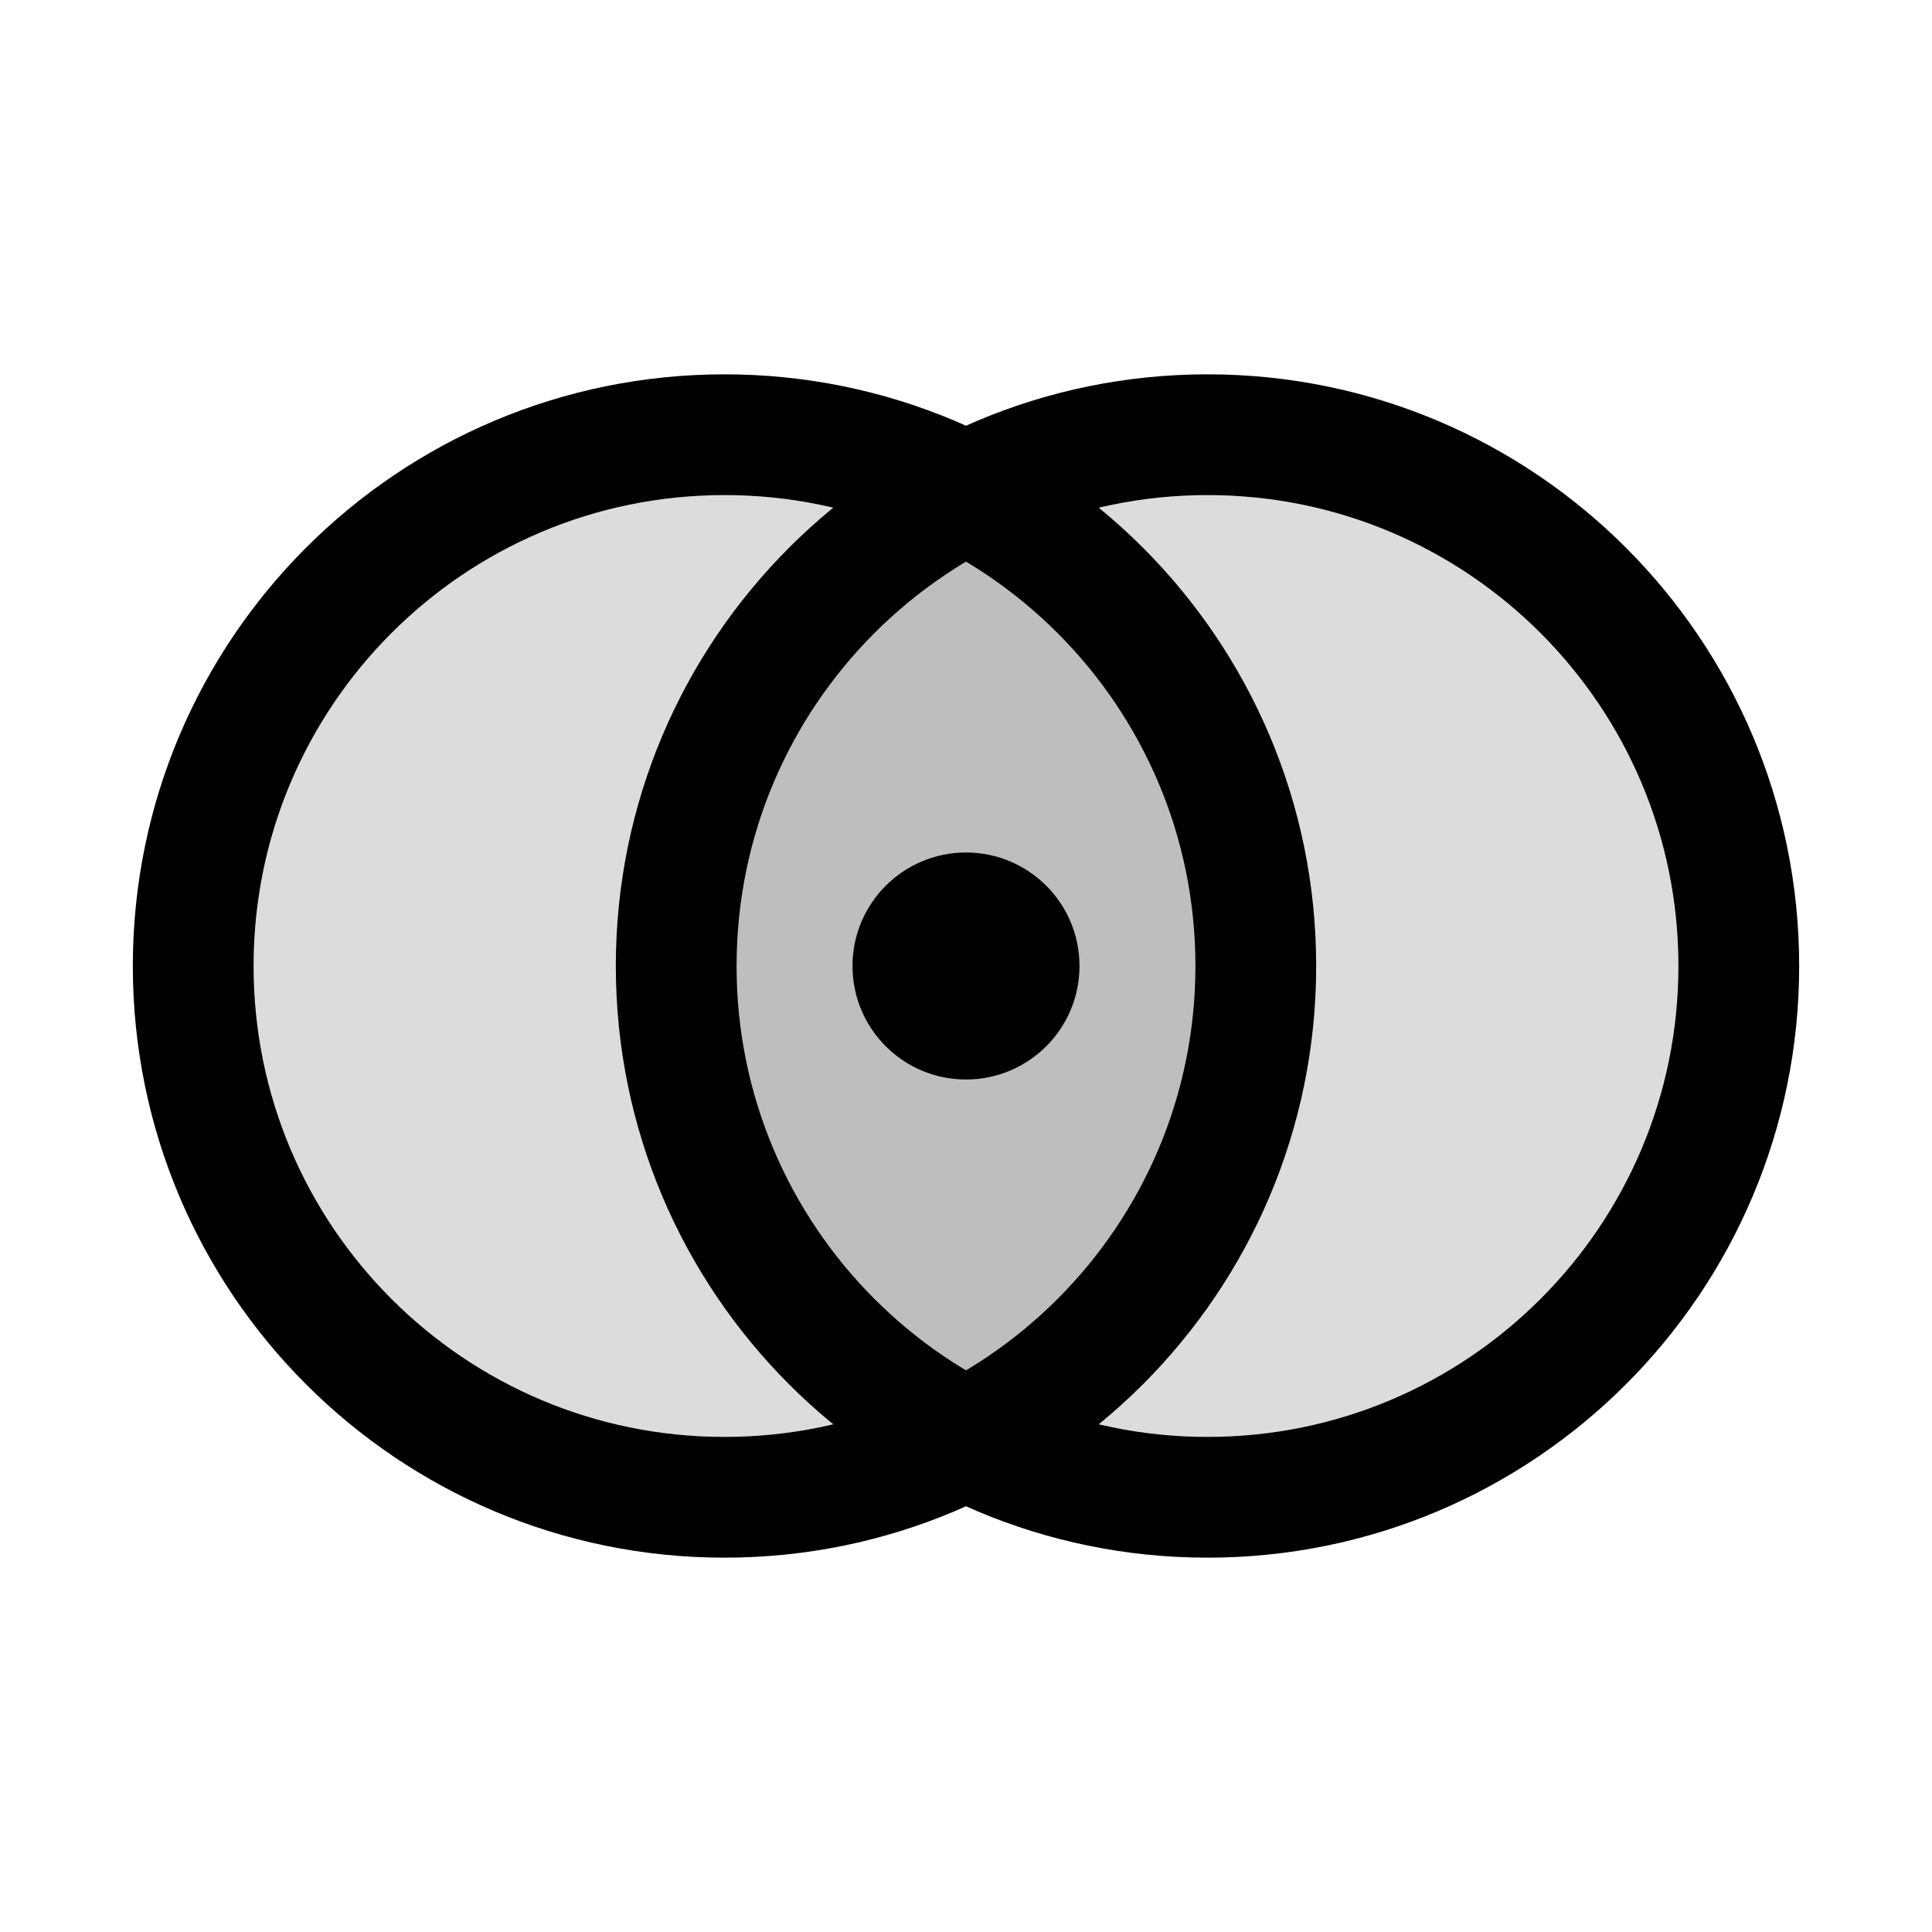
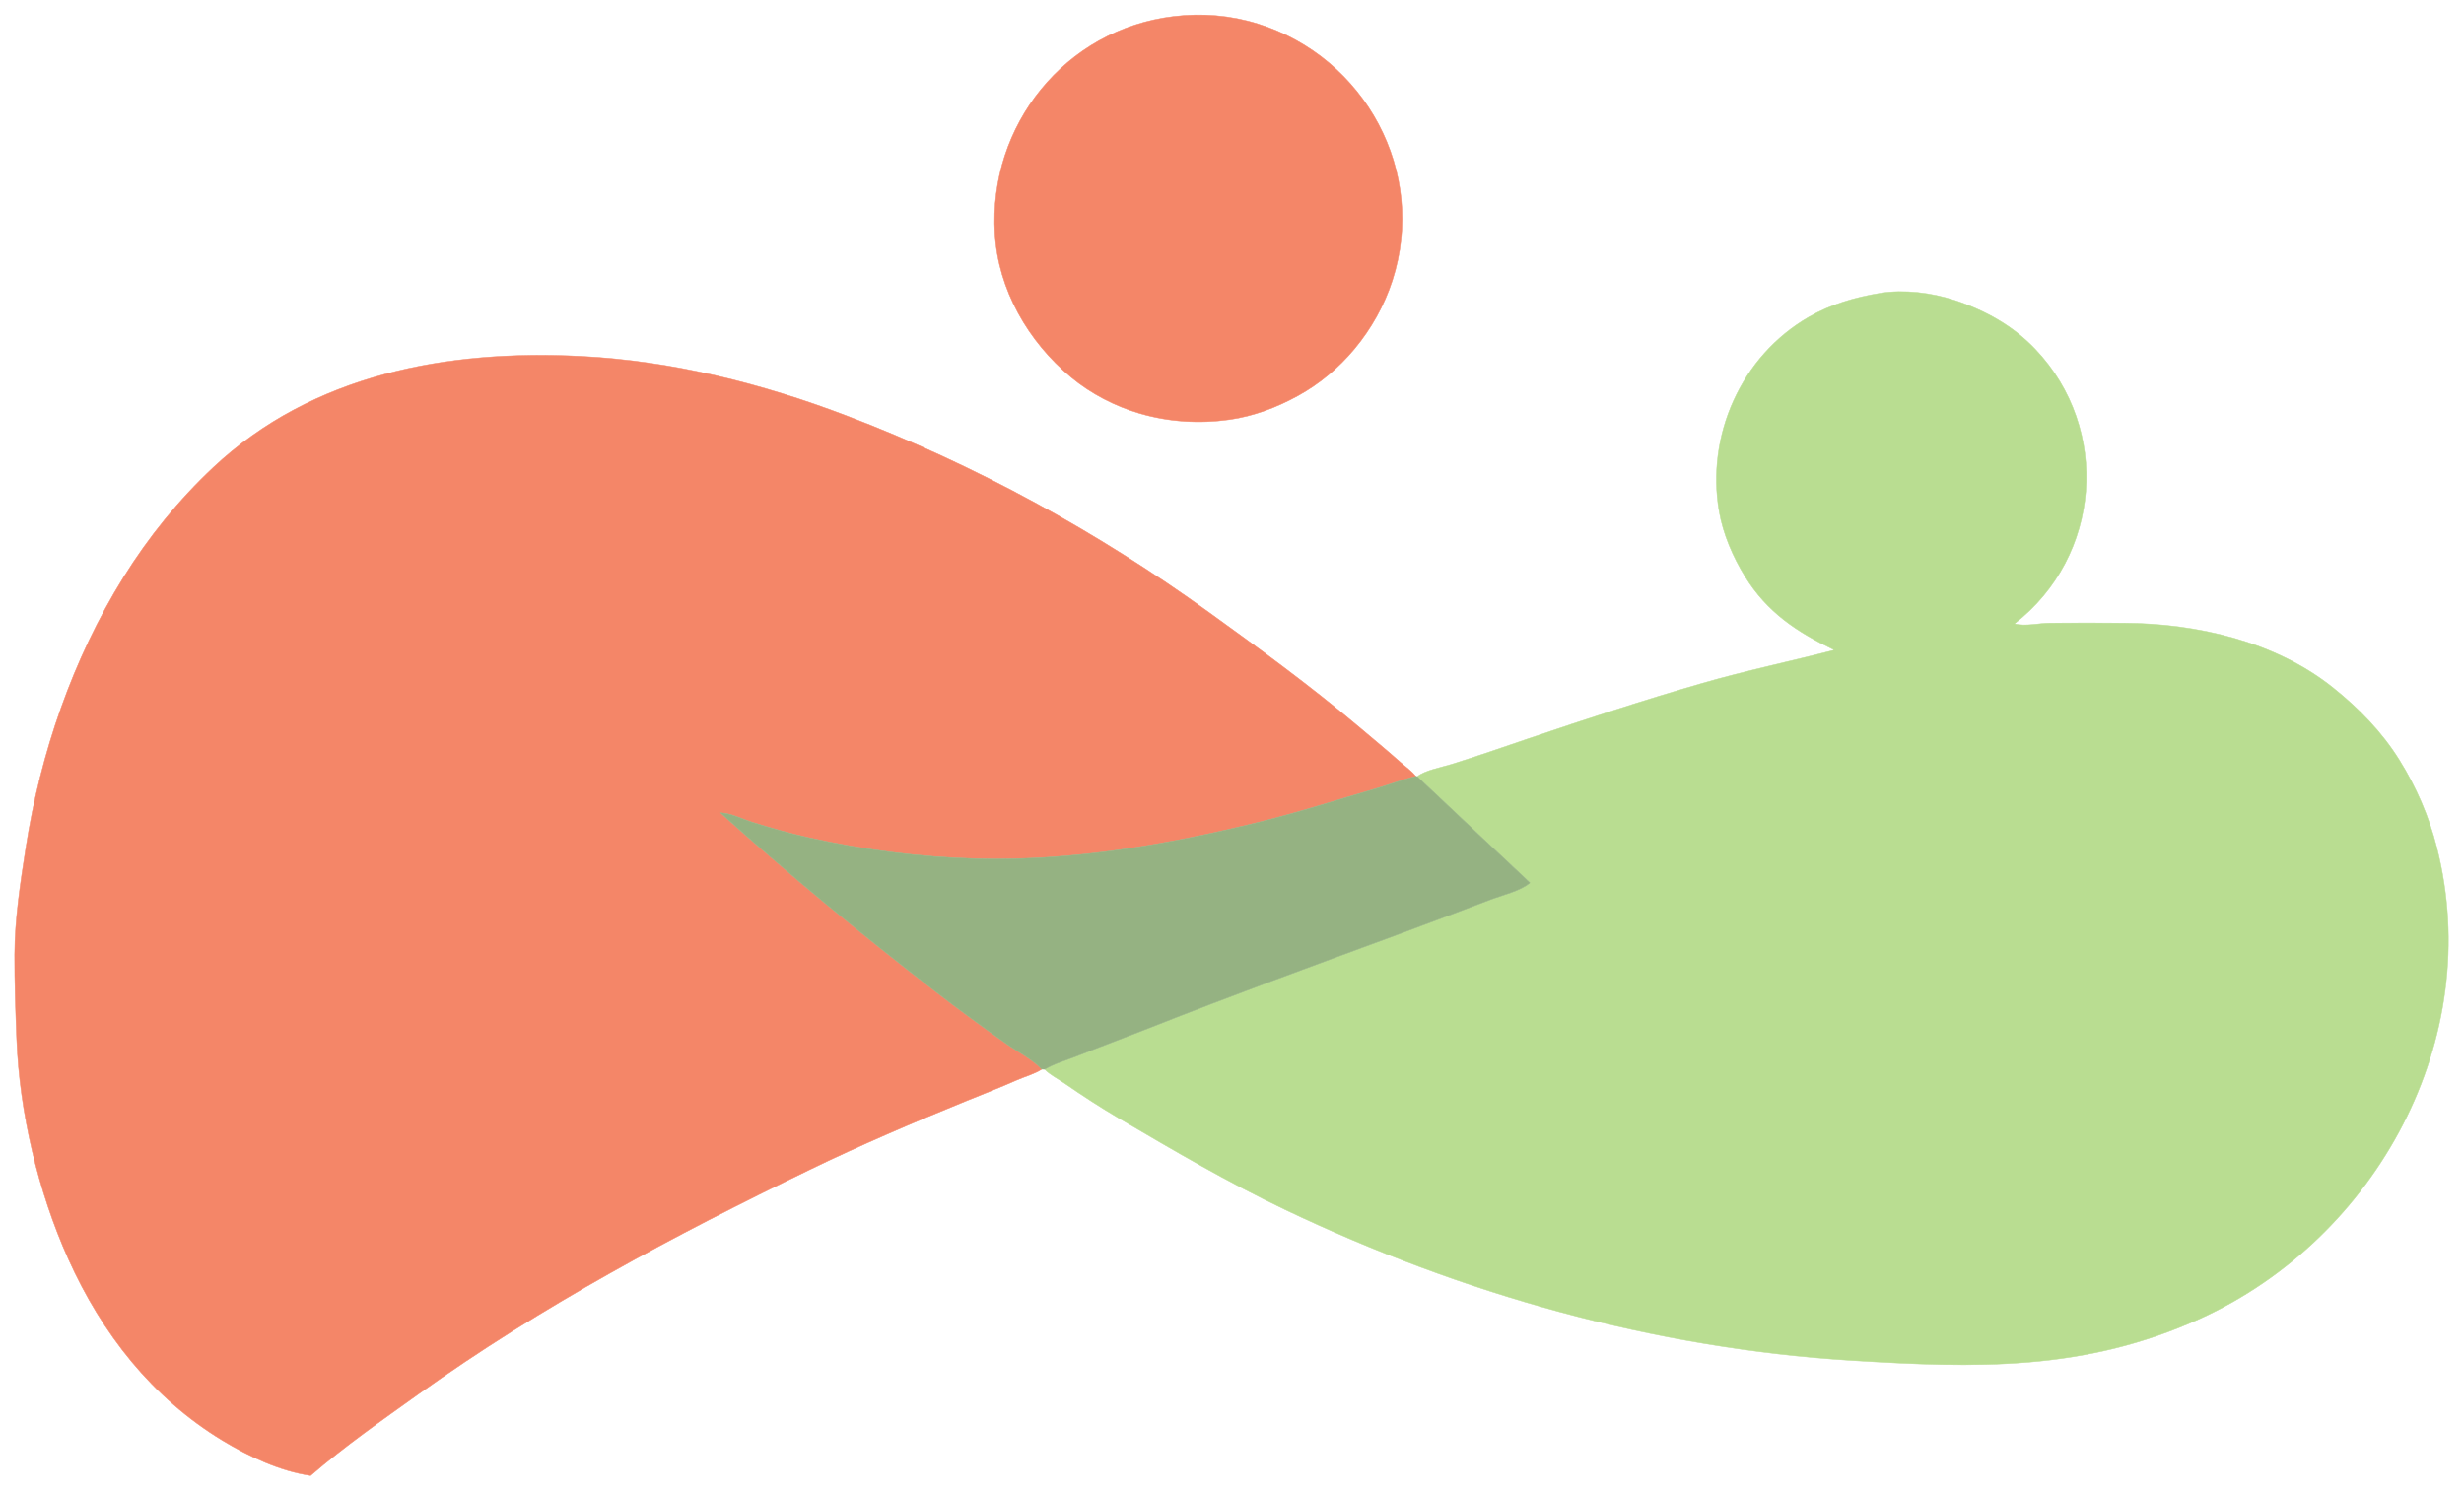
- <svg xmlns="http://www.w3.org/2000/svg" viewBox="0 0 40 40" fill="none" aria-hidden="true">
-   <circle cx="15" cy="20" r="11" fill="currentColor" opacity="0.14" />
-   <circle cx="25" cy="20" r="11" fill="currentColor" opacity="0.14" />
-   <circle cx="15" cy="20" r="11" stroke="currentColor" stroke-width="2.5" stroke-linecap="round" />
-   <circle cx="25" cy="20" r="11" stroke="currentColor" stroke-width="2.5" stroke-linecap="round" />
-   <circle cx="20" cy="20" r="2.35" fill="currentColor" />
+ <svg xmlns="http://www.w3.org/2000/svg" viewBox="0 0 1320 799" width="1320" height="799">
+   <path d="M628.78 8.8C643.97 6.96 659.21 8.2 673.84 12.78C731.33 30.79 764.69 92.16 745.91 150.26C741.59 163.62 734.55 176.18 725.57 186.95C717.12 197.08 706.87 205.68 695.3 212.03C683.83 218.32 671.57 222.97 658.57 224.81C642.55 227.07 626.22 226.06 610.69 221.53C597.45 217.67 584.34 210.9 573.74 202.05C550.86 182.94 534.81 155.38 532.99 125.16C529.49 67.03 570.62 15.81 628.78 8.8ZM758.44 415.93C751.23 417.69 744.23 420.43 737.11 422.5C716.26 428.57 695.57 435.29 674.48 440.47C625.36 452.55 574.39 461.42 523.59 460.1C492.95 459.3 462.78 455.37 432.89 448.71C422.8 446.45 412.67 443.56 402.82 440.46C397.44 438.77 391.53 435.66 385.95 435.47C422.95 468.82 461.38 500.51 500.78 530.98C513.33 540.68 526.13 550.06 539.1 559.22C545.22 563.54 552.93 567.5 558.11 572.85C554.06 575.47 548.94 576.79 544.47 578.77C535.51 582.74 526.35 586.29 517.26 589.99C489.03 601.49 460.77 613.57 433.33 626.89C360.85 662.05 289.89 699.9 224.26 746.85C204.67 760.86 184.64 774.81 166.41 790.58C150.01 788.18 133.41 780.38 119.31 771.84C81.56 748.96 54.59 714.5 36.63 674.5C20.44 638.43 10.48 596.09 8.94 556.62C8.35 541.53 7.81 526.53 7.87 511.41C7.94 492.33 10.95 472.98 13.86 454.19C21.7 403.51 38.97 353.12 66.14 309.39C79.52 287.85 95.66 267.93 114.14 250.56C167.51 200.38 239.96 187.3 310.84 190.86C359.76 193.32 407.86 205.35 453.55 222.77C522.3 248.98 587.82 284.94 647.5 328C674.63 347.58 701.64 367.26 727.24 388.86C734.87 395.29 742.56 401.63 750.03 408.26C752.83 410.75 756.13 412.98 758.44 415.93Z" fill="#F48668" fill-rule="evenodd" stroke="#F48668" stroke-width="0.25" stroke-linejoin="round" />
+   <path d="M559.63 572.9C564.99 569.76 571.52 567.94 577.31 565.64C590.11 560.55 603.02 555.76 615.83 550.7C659.57 533.42 703.82 517.24 747.96 501.01C764.82 494.82 781.6 488.39 798.4 482.01C804.41 479.72 815.1 477.14 819.58 472.97C799.47 454.02 779.36 435.07 759.25 416.12C762.89 412.89 772.57 411.06 777.5 409.53C791.39 405.22 805.15 400.37 818.9 395.71C849.73 385.26 880.78 375.08 912.03 366.05C935.46 359.29 959.23 354.36 982.76 348.28C962.78 338.67 946.74 328.15 934.8 308.78C928.37 298.35 923.12 286.17 921.01 274.11C913.88 233.27 932.86 190.69 969.04 169.85C980.83 163.05 994.04 159.26 1007.31 157.08C1020.03 154.99 1034.88 156.9 1046.98 160.87C1063.35 166.24 1078.29 174.45 1090.29 187.06C1130.92 229.77 1125.63 298.25 1079.1 334.22C1085.2 335.75 1091.98 333.89 1098.28 333.83C1111.4 333.7 1124.53 333.75 1137.66 333.83C1176.68 334.05 1218.91 343.62 1249.98 368.59C1263.7 379.61 1276.02 392.2 1285.35 407.2C1294.38 421.71 1301.18 437.38 1305.39 453.92C1331.5 556.37 1273.2 663.46 1178.58 706.51C1116.58 734.72 1058.33 733.03 991.94 728.92C886.55 722.41 783.53 693.49 688.37 648.05C657.94 633.53 629.06 616.54 600.03 599.49C589.93 593.56 579.97 587.08 570.33 580.42C566.85 578.01 562.54 575.88 559.63 572.9Z" fill="#B9DD91" fill-rule="evenodd" stroke="#B9DD91" stroke-width="0.25" stroke-linejoin="round" />
+   <path d="M758.44 415.93C758.71 415.99 758.98 416.06 759.25 416.12C779.36 435.07 799.47 454.02 819.58 472.97C815.1 477.14 804.41 479.72 798.4 482.01C781.6 488.39 764.82 494.82 747.96 501.01C703.82 517.24 659.57 533.42 615.83 550.7C603.02 555.76 590.11 560.55 577.31 565.64C571.52 567.94 564.99 569.76 559.63 572.9C559.13 572.88 558.62 572.87 558.11 572.85C552.93 567.5 545.22 563.54 539.1 559.22C526.13 550.06 513.33 540.68 500.78 530.98C461.38 500.51 422.95 468.82 385.95 435.47C391.53 435.66 397.44 438.77 402.82 440.46C412.67 443.56 422.8 446.45 432.89 448.71C462.78 455.37 492.95 459.3 523.59 460.1C574.39 461.42 625.36 452.55 674.48 440.47C695.57 435.29 716.26 428.57 737.11 422.5C744.23 420.43 751.23 417.69 758.44 415.93Z" fill="#95B282" fill-rule="evenodd" stroke="#95B282" stroke-width="0.25" stroke-linejoin="round" />
</svg>
